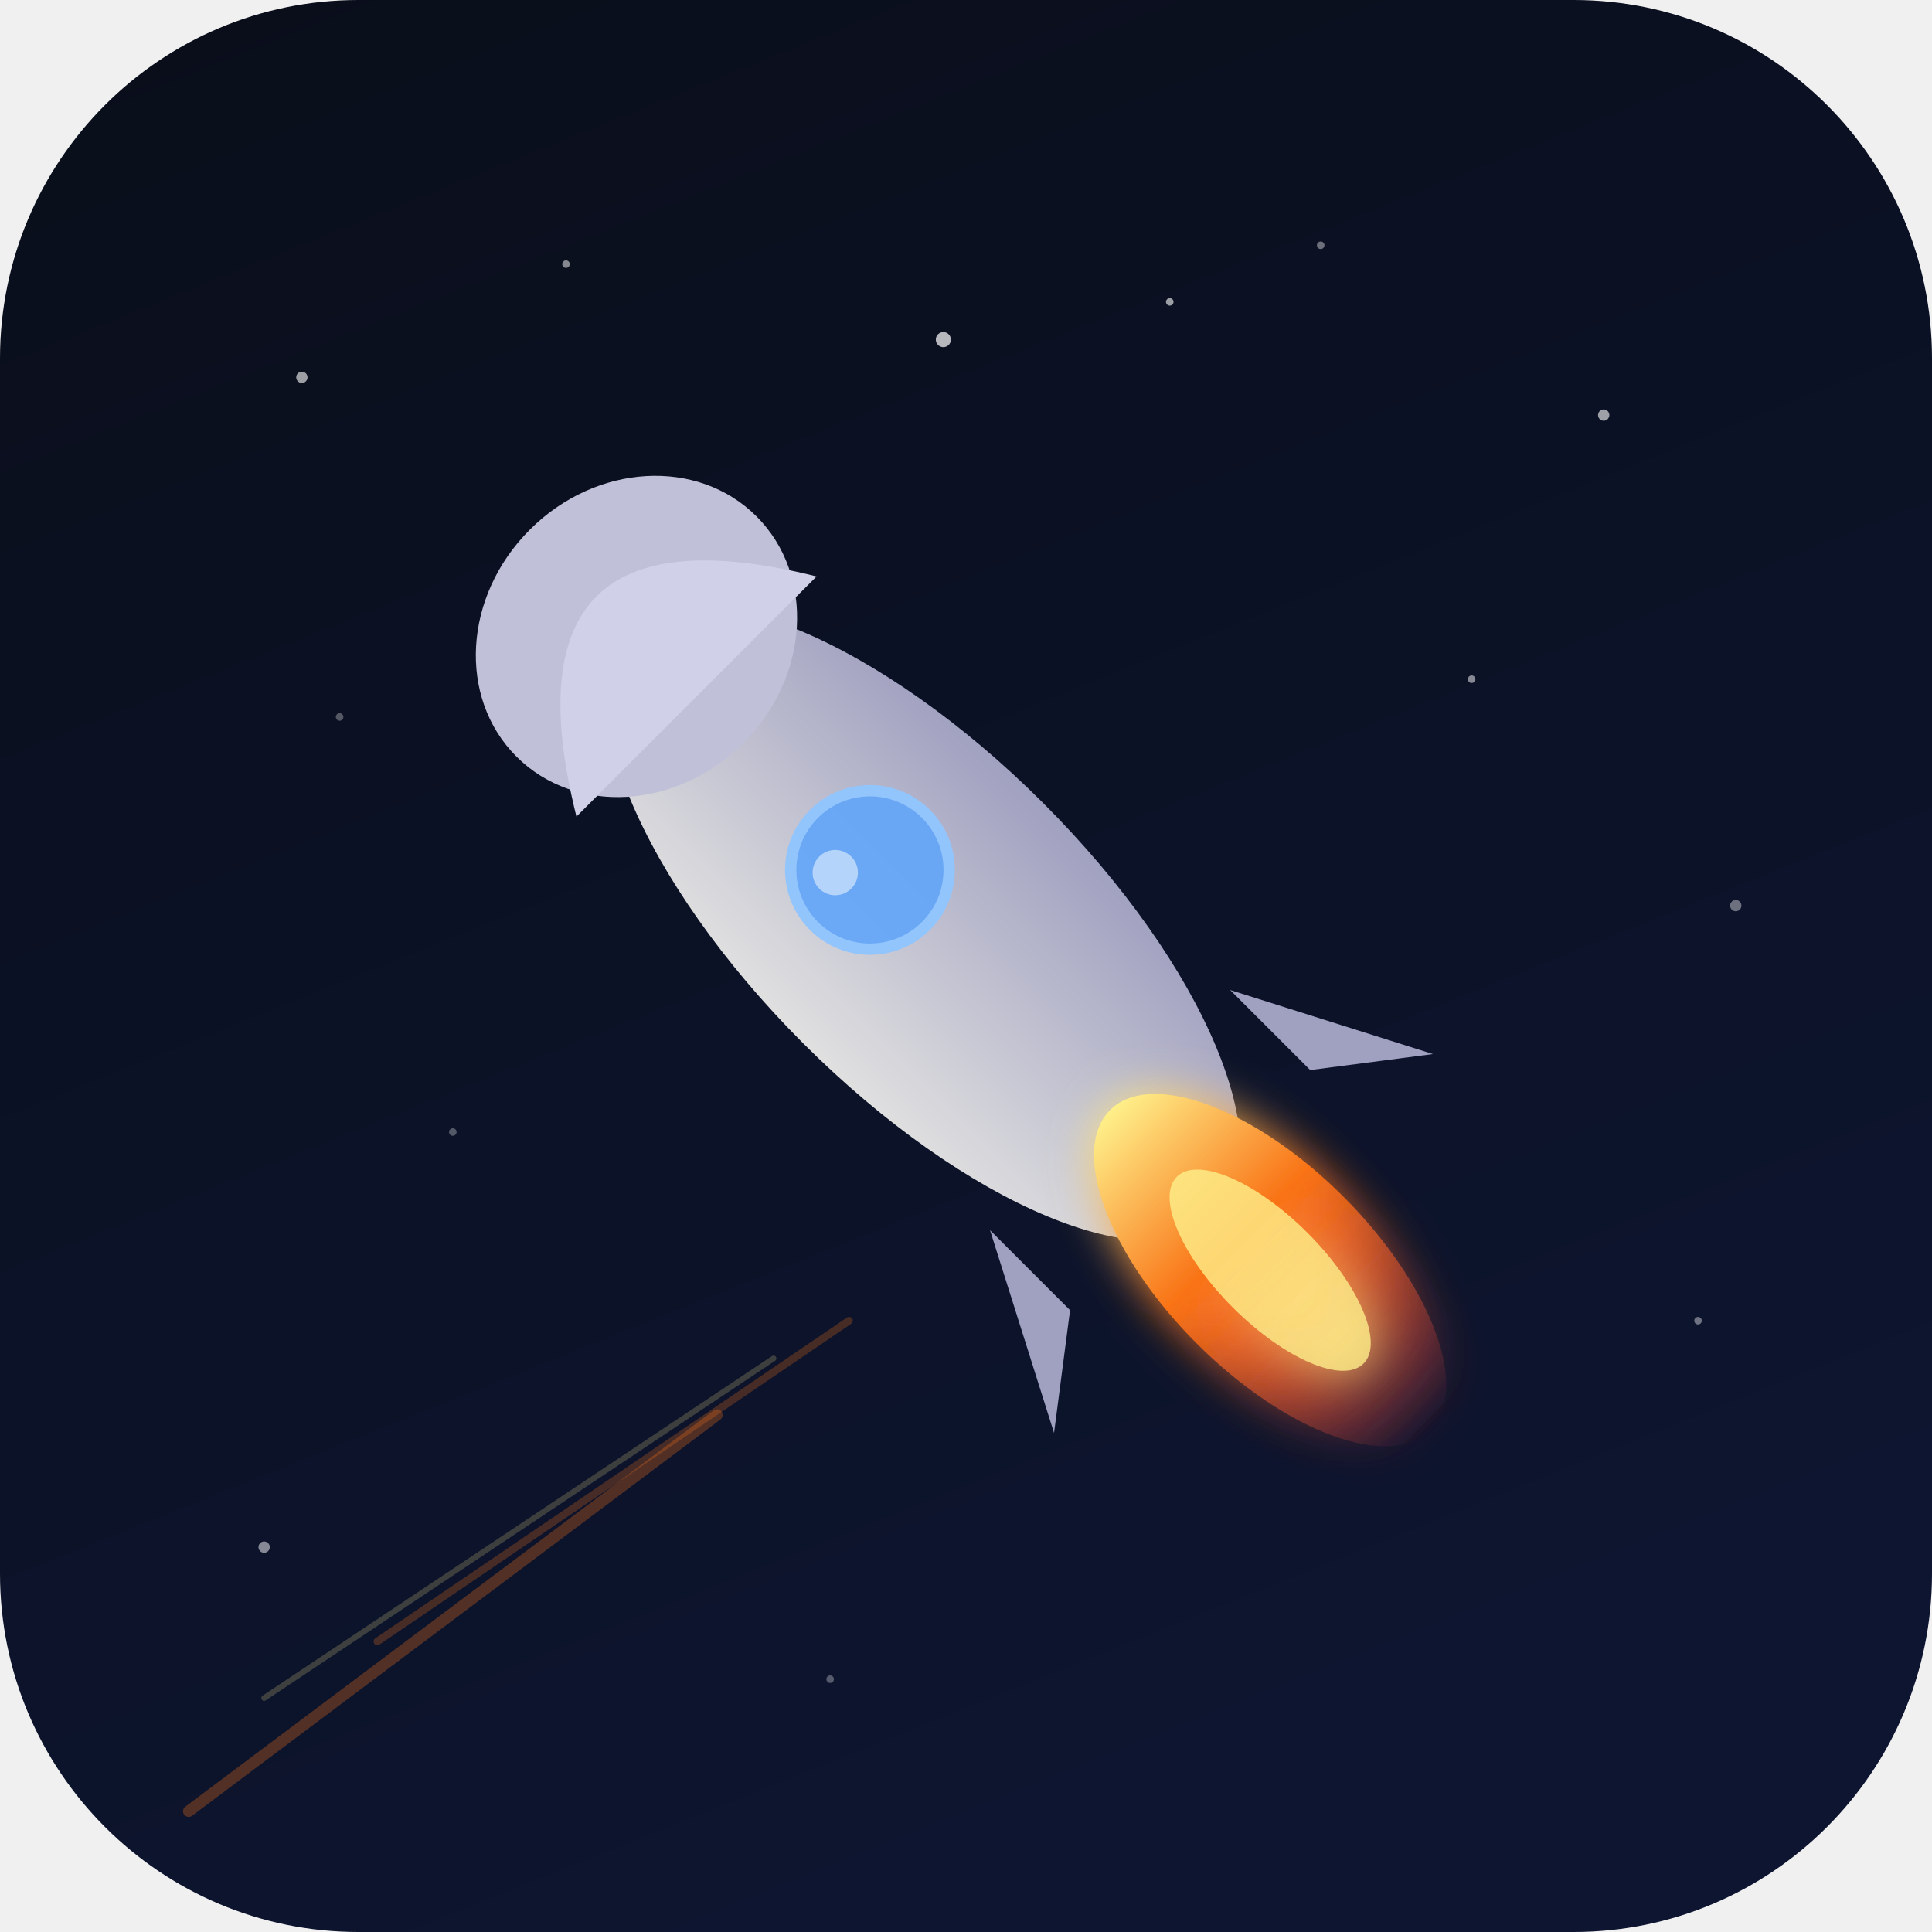
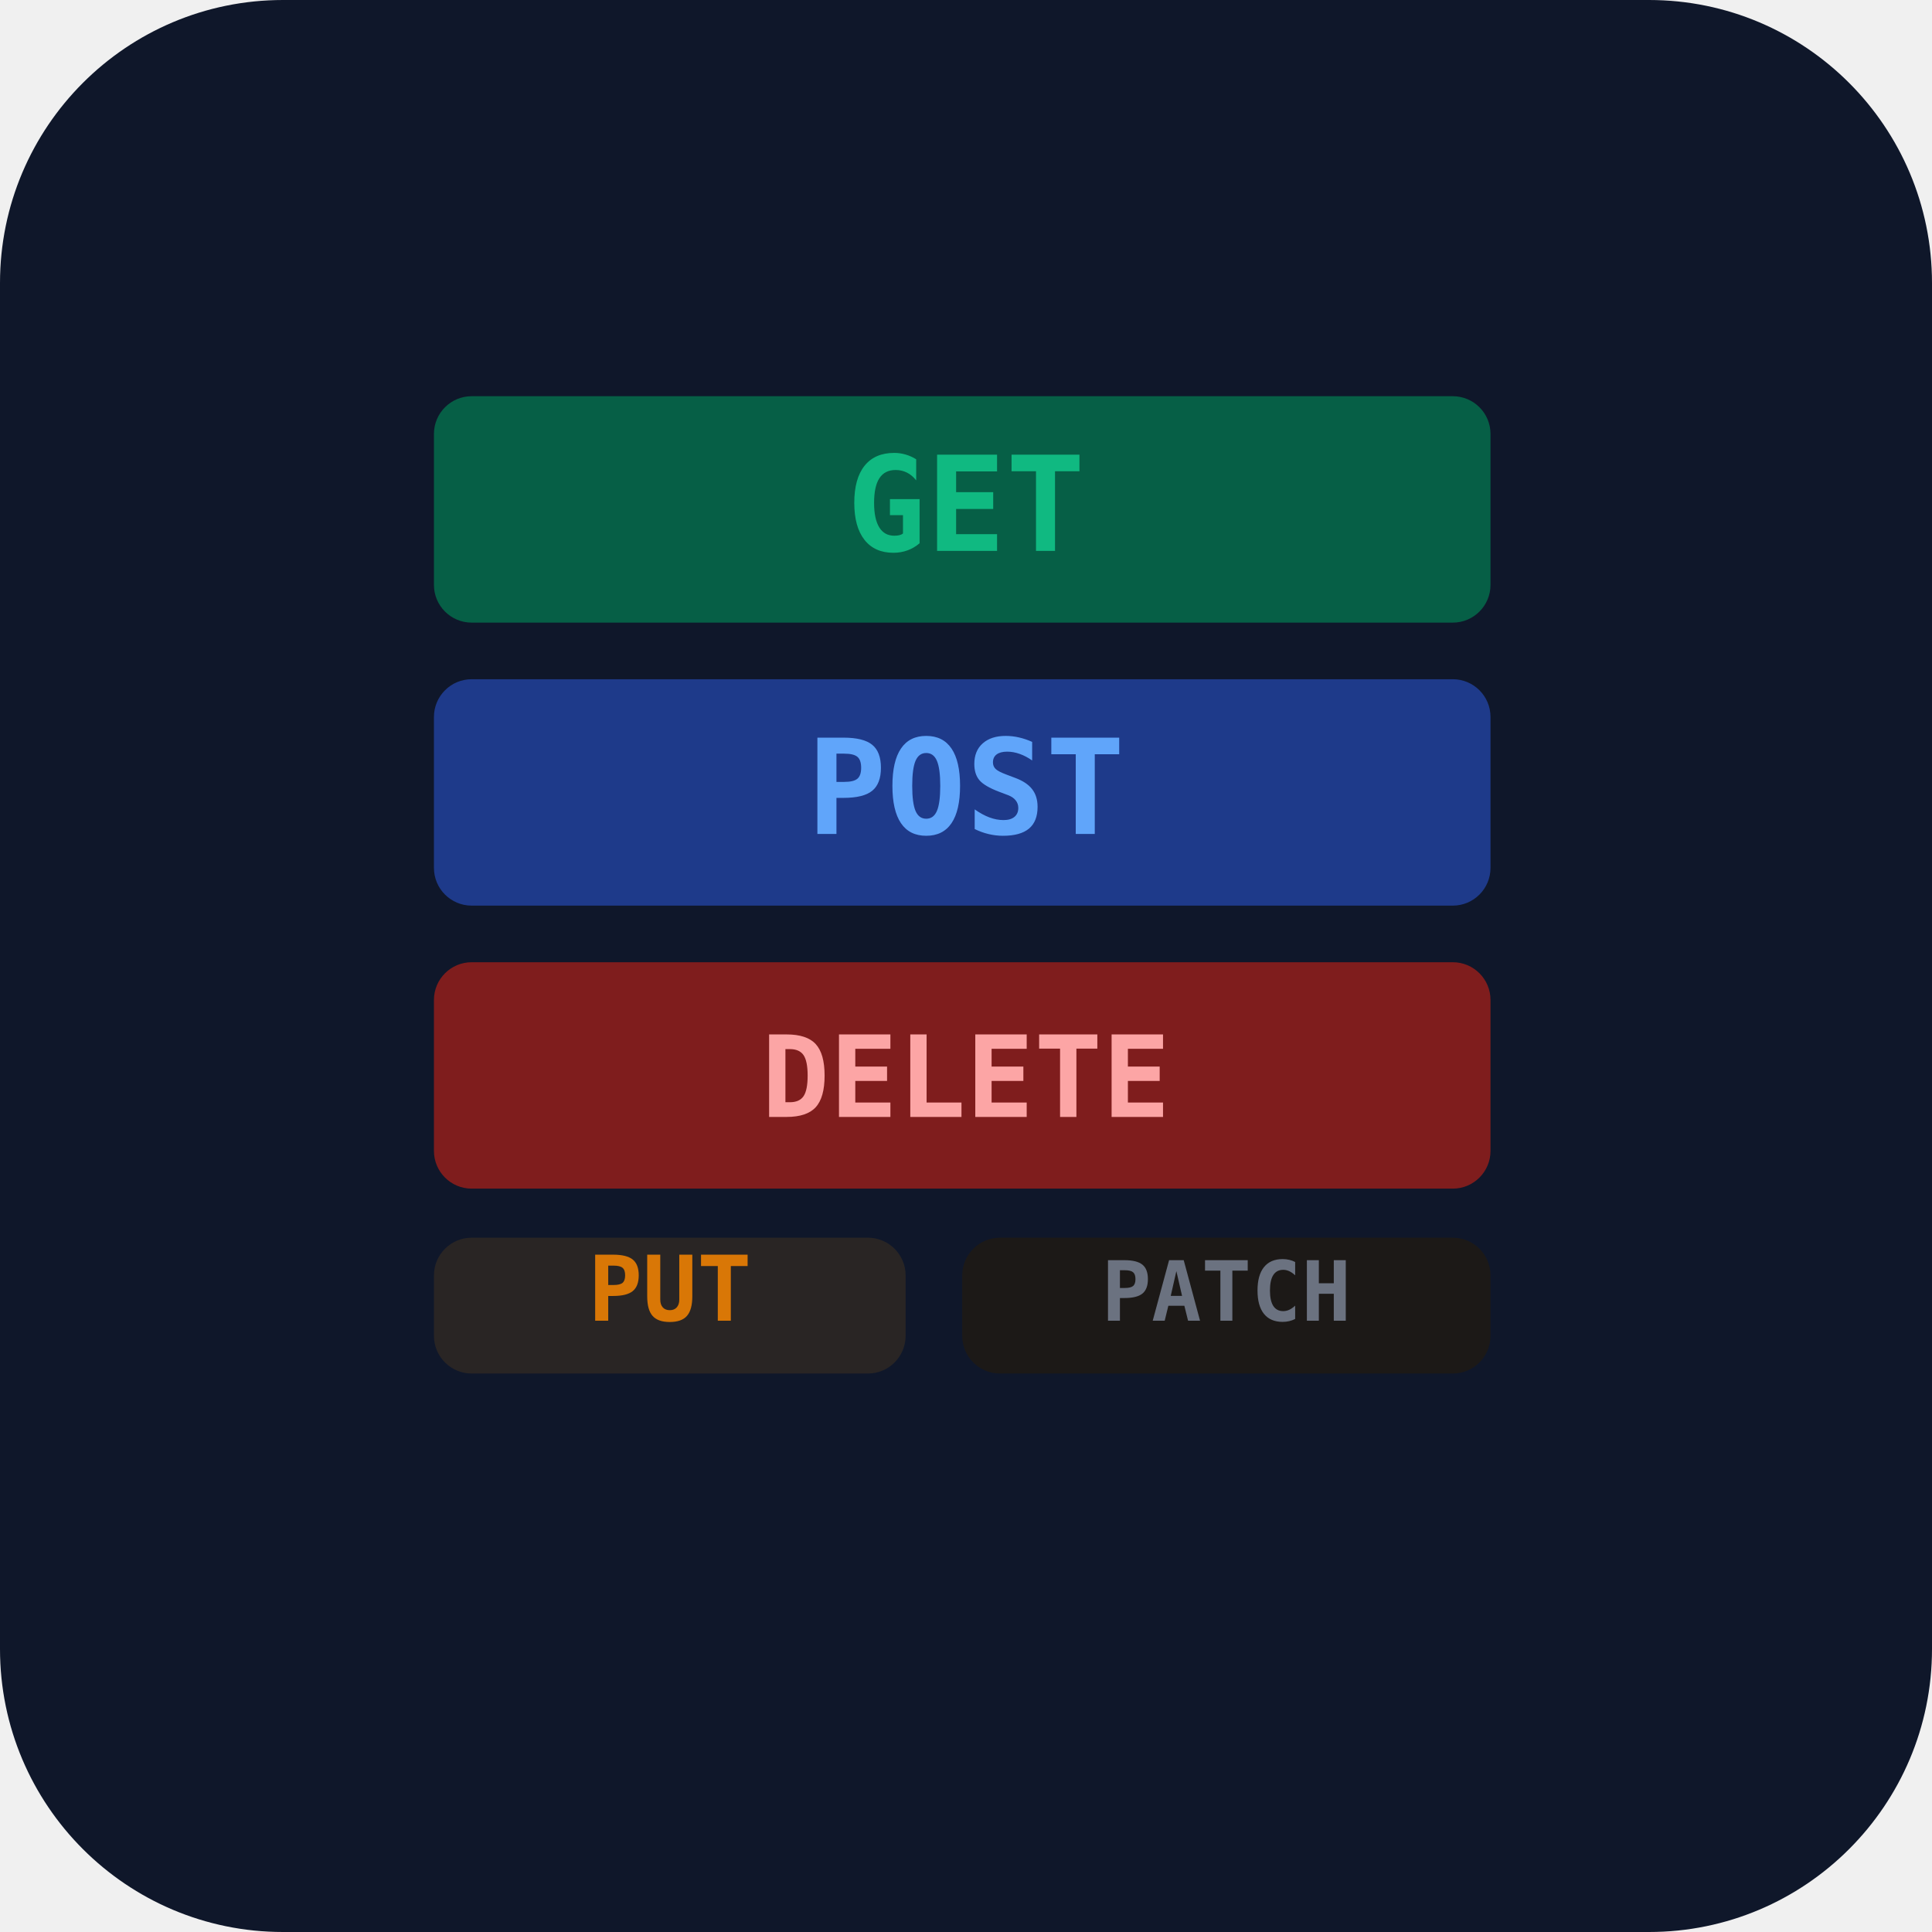
<svg xmlns="http://www.w3.org/2000/svg" viewBox="0 0 1024 1024">
-   <defs>
-     <linearGradient id="bg04" x1="0" y1="0" x2="0.4" y2="1">
-       <stop offset="0%" stop-color="#0A0E1A" />
-       <stop offset="100%" stop-color="#0D1530" />
-     </linearGradient>
-     <linearGradient id="flame04" x1="0" y1="0" x2="0" y2="1">
-       <stop offset="0%" stop-color="#FEF08A" />
-       <stop offset="40%" stop-color="#F97316" />
-       <stop offset="100%" stop-color="#EF4444" stop-opacity="0" />
-     </linearGradient>
-     <linearGradient id="rocket04" x1="0" y1="0" x2="1" y2="0">
-       <stop offset="0%" stop-color="#E0E0E0" />
-       <stop offset="100%" stop-color="#A0A0C0" />
-     </linearGradient>
-     <filter id="glow04">
-       <feGaussianBlur stdDeviation="12" result="blur" />
-       <feMerge>
-         <feMergeNode in="blur" />
-         <feMergeNode in="SourceGraphic" />
-       </feMerge>
-     </filter>
-   </defs>
-   <rect width="1024" height="1024" rx="190" fill="url(#bg04)" />
-   <circle cx="160" cy="200" r="3" fill="white" opacity="0.6" />
-   <circle cx="300" cy="140" r="2" fill="white" opacity="0.5" />
-   <circle cx="500" cy="180" r="4" fill="white" opacity="0.7" />
-   <circle cx="700" cy="130" r="2" fill="white" opacity="0.4" />
-   <circle cx="850" cy="220" r="3" fill="white" opacity="0.6" />
-   <circle cx="180" cy="380" r="2" fill="white" opacity="0.3" />
-   <circle cx="780" cy="360" r="2" fill="white" opacity="0.5" />
-   <circle cx="920" cy="480" r="3" fill="white" opacity="0.4" />
-   <circle cx="240" cy="600" r="2" fill="white" opacity="0.3" />
-   <circle cx="900" cy="700" r="2" fill="white" opacity="0.4" />
-   <circle cx="140" cy="820" r="3" fill="white" opacity="0.5" />
-   <circle cx="620" cy="160" r="2" fill="white" opacity="0.6" />
-   <circle cx="440" cy="890" r="2" fill="white" opacity="0.3" />
-   <line x1="380" y1="750" x2="100" y2="960" stroke="#F97316" stroke-width="6" stroke-linecap="round" opacity="0.3" />
-   <line x1="410" y1="720" x2="140" y2="900" stroke="#FEF08A" stroke-width="3" stroke-linecap="round" opacity="0.2" />
-   <line x1="450" y1="700" x2="200" y2="870" stroke="#F97316" stroke-width="4" stroke-linecap="round" opacity="0.25" />
-   <g transform="translate(512,512) rotate(-45) translate(-512,-512)">
-     <ellipse cx="512" cy="480" rx="90" ry="220" fill="url(#rocket04)" />
-     <ellipse cx="512" cy="265" rx="90" ry="80" fill="#C0C0D8" />
-     <path d="M422,310 Q512,160 602,310 Z" fill="#D0D0E8" />
-     <circle cx="512" cy="440" r="42" fill="#60A5FA" opacity="0.9" />
-     <circle cx="512" cy="440" r="42" fill="none" stroke="#93C5FD" stroke-width="6" />
-     <circle cx="498" cy="428" r="12" fill="white" opacity="0.5" />
-     <polygon points="422,620 370,720 422,680" fill="#A0A0C0" />
-     <polygon points="602,620 654,720 602,680" fill="#A0A0C0" />
-   </g>
-   <g filter="url(#glow04)">
-     <g transform="translate(512,512) rotate(-45) translate(-512,-512)">
-       <ellipse cx="512" cy="740" rx="55" ry="120" fill="url(#flame04)" />
-       <ellipse cx="512" cy="740" rx="28" ry="70" fill="#FEF08A" opacity="0.8" />
-     </g>
-   </g>
+   <rect width="1024" height="1024" rx="150" fill="#0F172A" />
+   <rect x="230" y="210" width="560" height="120" rx="20" fill="#065F46" />
+   <text x="512" y="292" font-family="Consolas,monospace" font-size="70" fill="#10B981" text-anchor="middle" font-weight="900">GET</text>
+   <rect x="230" y="360" width="560" height="120" rx="20" fill="#1E3A8A" />
+   <text x="512" y="442" font-family="Consolas,monospace" font-size="70" fill="#60A5FA" text-anchor="middle" font-weight="900">POST</text>
+   <rect x="230" y="510" width="560" height="120" rx="20" fill="#7F1D1D" />
+   <text x="512" y="592" font-family="Consolas,monospace" font-size="60" fill="#FCA5A5" text-anchor="middle" font-weight="900">DELETE</text>
+   <rect x="230" y="656" width="250" height="72" rx="20" fill="#292524" />
+   <text x="355" y="700" font-family="Consolas,monospace" font-size="48" fill="#D97706" text-anchor="middle" font-weight="800">PUT</text>
+   <rect x="510" y="656" width="280" height="72" rx="20" fill="#1C1917" />
+   <text x="650" y="700" font-family="Consolas,monospace" font-size="44" fill="#6B7280" text-anchor="middle" font-weight="700">PATCH</text>
</svg>
